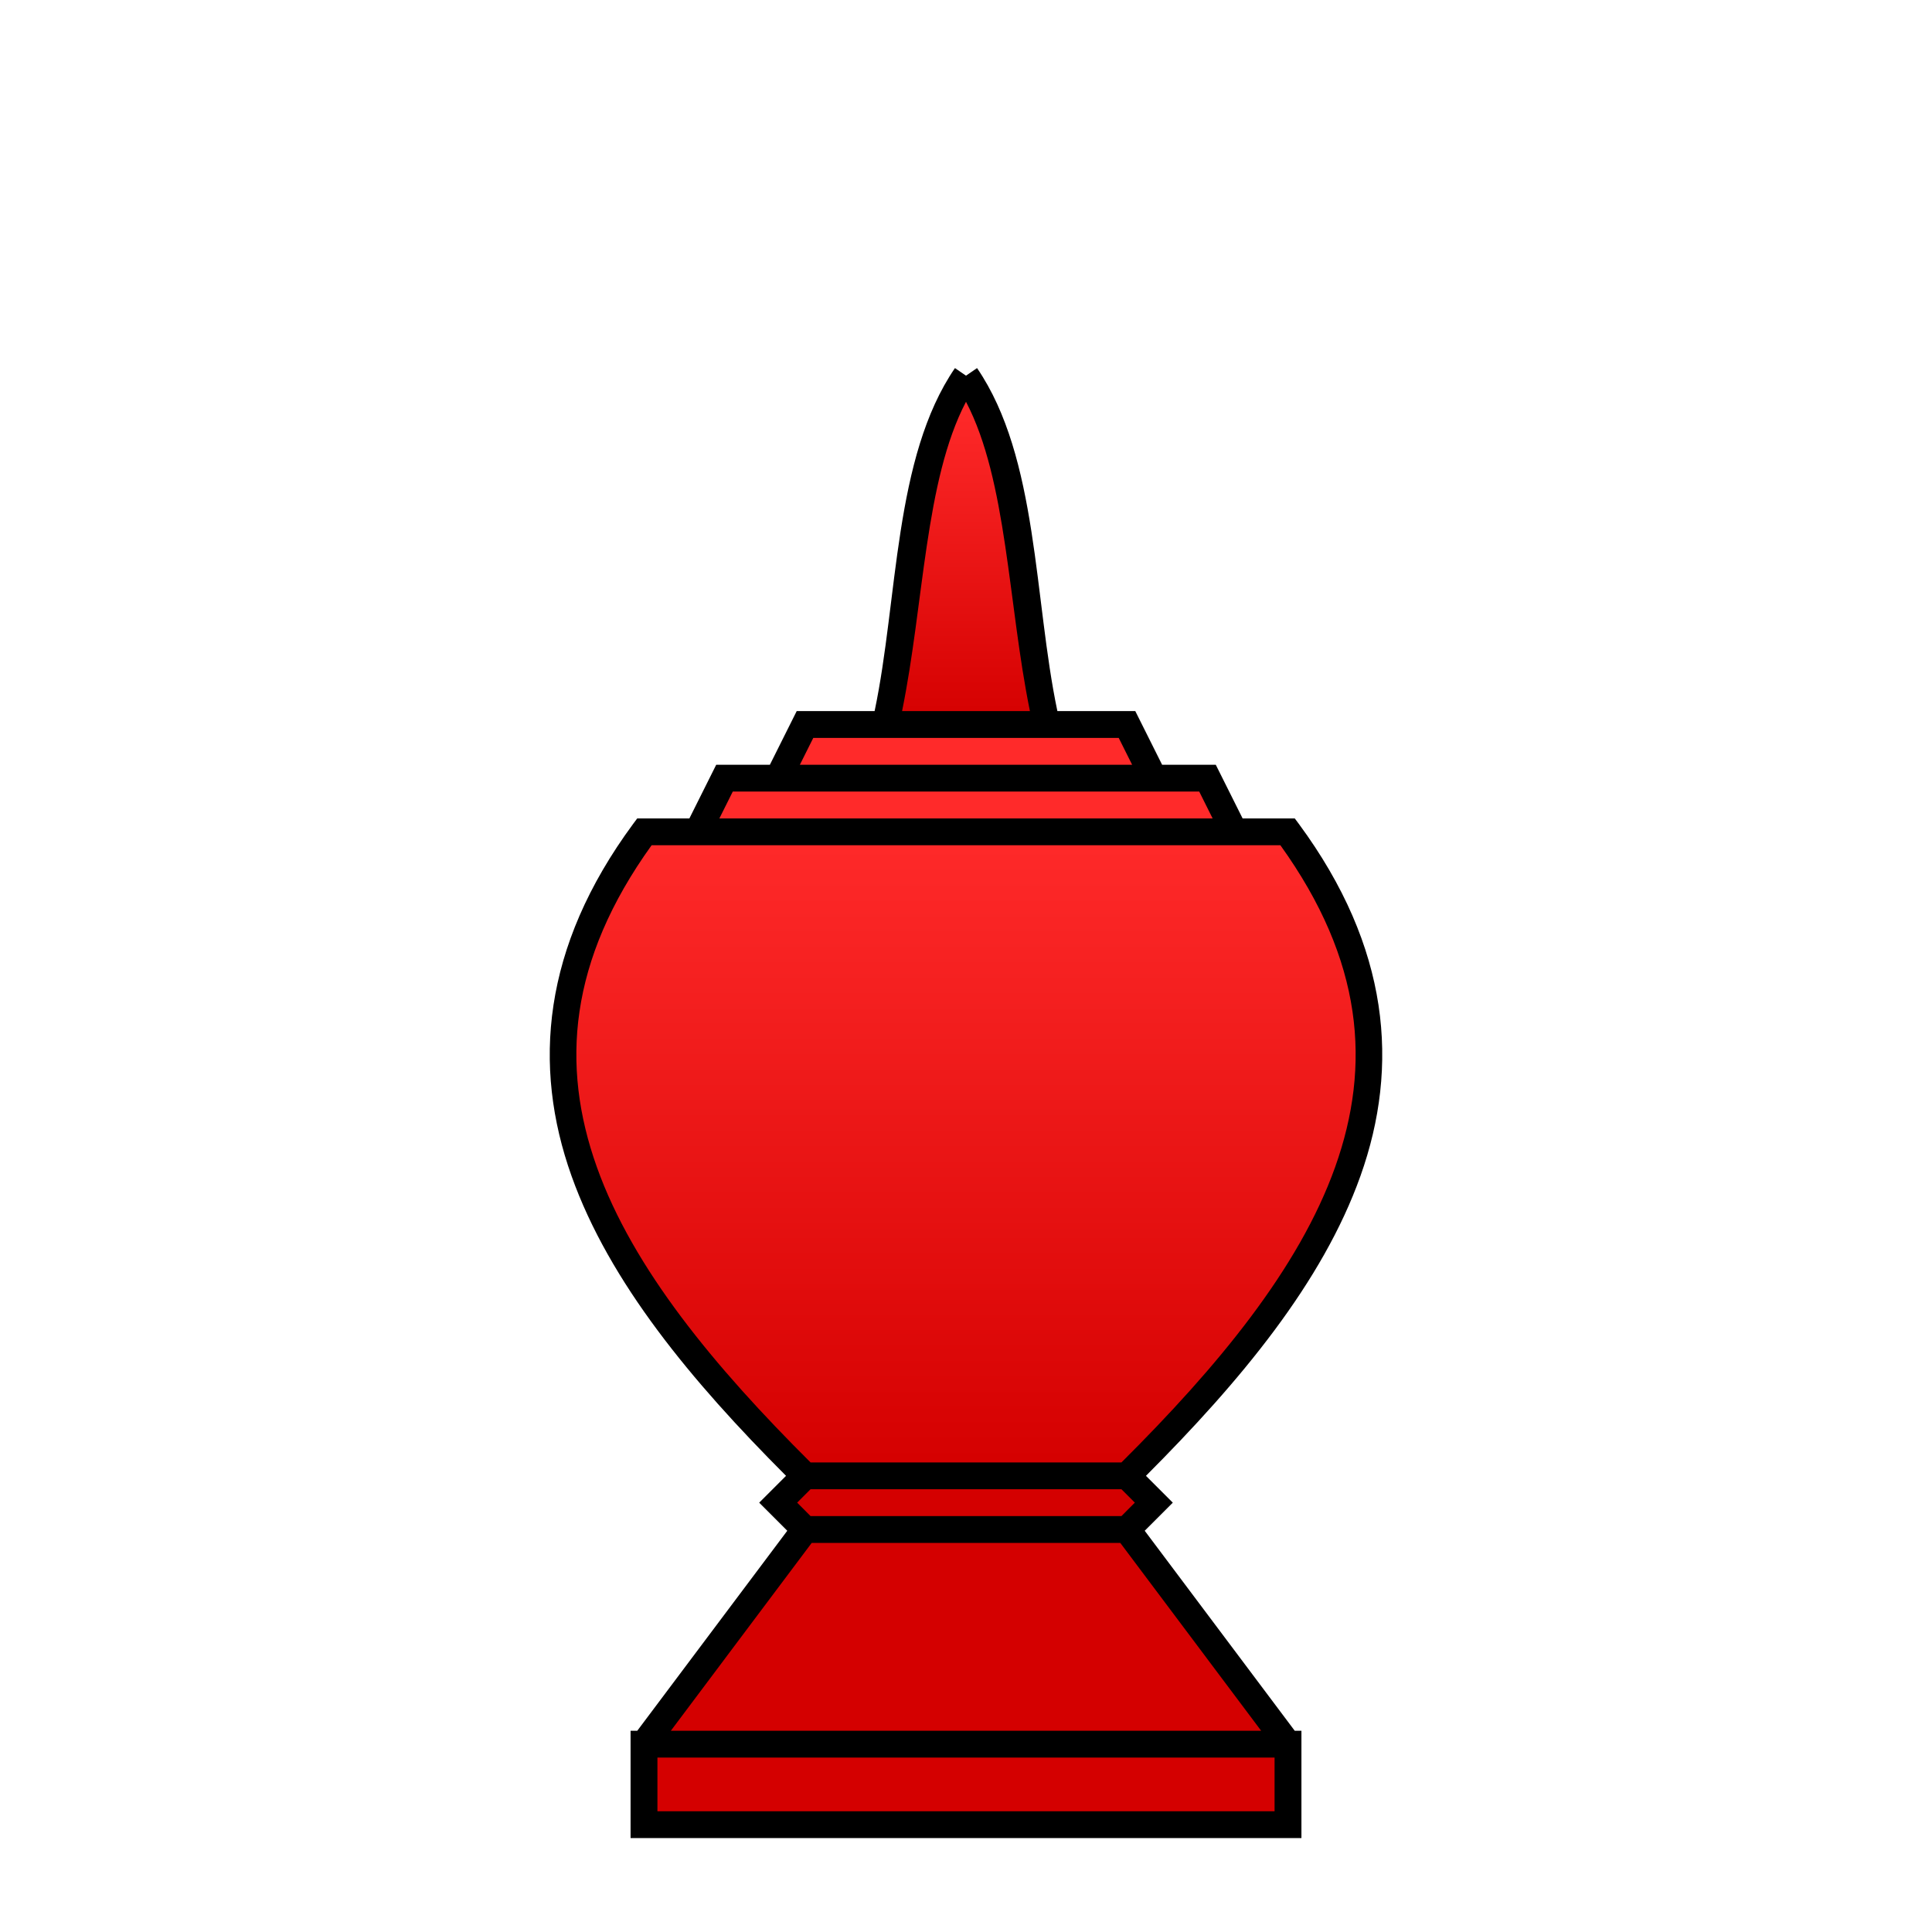
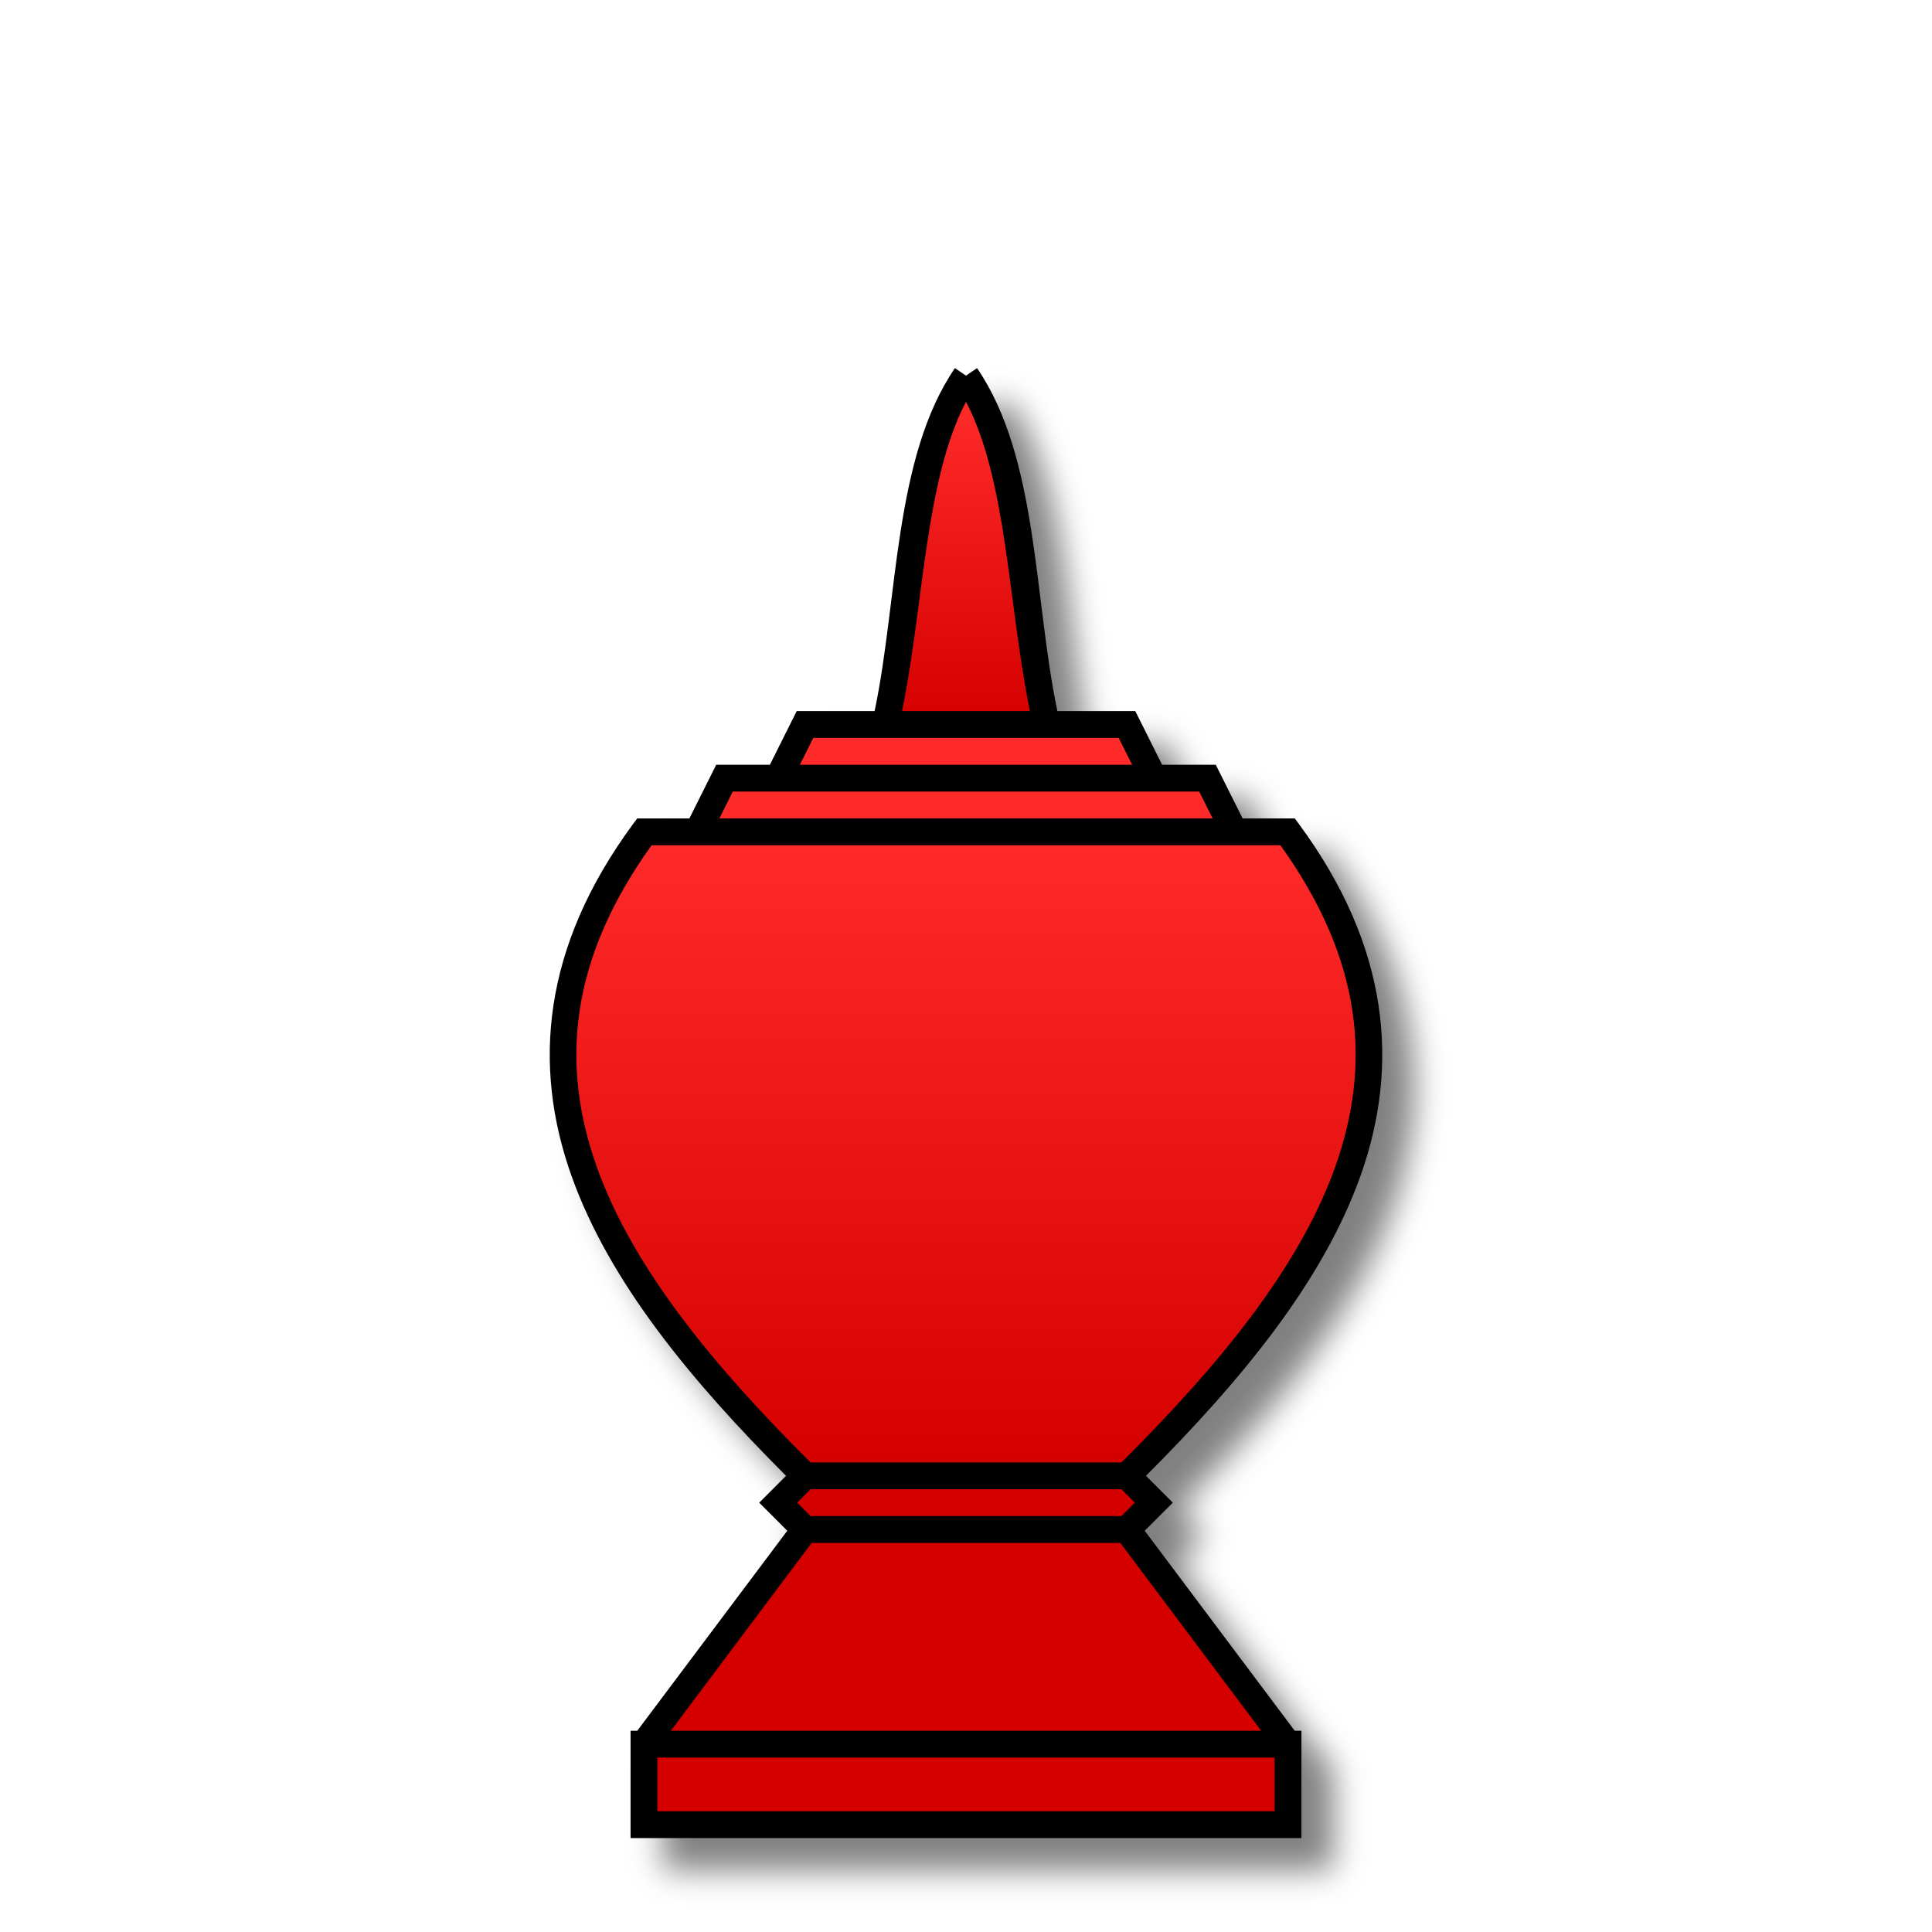
<svg xmlns="http://www.w3.org/2000/svg" xmlns:xlink="http://www.w3.org/1999/xlink" width="360" height="360" viewBox="0 0 95.25 95.25" version="1.1" id="svg8">
  <defs id="defs2">
    <linearGradient id="linearGradient2528">
      <stop id="stop2524" offset="0" style="stop-color:#ff2a2a;stop-opacity:1" />
      <stop id="stop2526" offset="1" style="stop-color:#d40000;stop-opacity:1" />
    </linearGradient>
    <linearGradient id="linearGradient2491">
      <stop style="stop-color:#ff2a2a;stop-opacity:1" offset="0" id="stop2487" />
      <stop style="stop-color:#d40000;stop-opacity:1" offset="1" id="stop2489" />
    </linearGradient>
    <linearGradient xlink:href="#linearGradient2491" id="linearGradient2493" x1="180" y1="155" x2="180" y2="275" gradientUnits="userSpaceOnUse" />
    <linearGradient xlink:href="#linearGradient2528" id="linearGradient2503" x1="180" y1="75" x2="180" y2="135" gradientUnits="userSpaceOnUse" />
+     <filter style="color-interpolation-filters:sRGB;" id="filter3197">
+       <feFlood flood-opacity="0.498" flood-color="rgb(0,0,0)" result="flood" id="feFlood3187" />
+       <feComposite in="flood" in2="SourceGraphic" operator="in" result="composite1" id="feComposite3189" />
+       <feGaussianBlur in="composite1" stdDeviation="3" result="blur" id="feGaussianBlur3191" />
+       <feOffset dx="6" dy="6" result="offset" id="feOffset3193" />
+       <feComposite in="SourceGraphic" in2="offset" operator="over" result="composite2" id="feComposite3195" />
+     </filter>
  </defs>
  <g id="layer4" style="display:inline">
-     <path style="color:#000000;font-style:normal;font-variant:normal;font-weight:normal;font-stretch:normal;font-size:medium;line-height:normal;font-family:sans-serif;font-variant-ligatures:normal;font-variant-position:normal;font-variant-caps:normal;font-variant-numeric:normal;font-variant-alternates:normal;font-feature-settings:normal;text-indent:0;text-align:start;text-decoration:none;text-decoration-line:none;text-decoration-style:solid;text-decoration-color:#000000;letter-spacing:normal;word-spacing:normal;text-transform:none;writing-mode:lr-tb;direction:ltr;text-orientation:mixed;dominant-baseline:auto;baseline-shift:baseline;text-anchor:start;white-space:normal;shape-padding:0;clip-rule:nonzero;display:inline;overflow:visible;visibility:visible;opacity:1;isolation:auto;mix-blend-mode:normal;color-interpolation:sRGB;color-interpolation-filters:linearRGB;solid-color:#000000;solid-opacity:1;vector-effect:none;fill:#000000;fill-opacity:1;fill-rule:nonzero;stroke:none;stroke-width:5;stroke-linecap:butt;stroke-linejoin:miter;stroke-miterlimit:4;stroke-dasharray:none;stroke-dashoffset:0;stroke-opacity:1;color-rendering:auto;image-rendering:auto;shape-rendering:auto;text-rendering:auto;enable-background:accumulate" d="m 177.941,68.586 c -11.421,16.68 -10.579,43.041 -14.969,63.912 h -14.516 l -5,10.002 h -10 l -5,10.002 h -9.719 l -0.754,1.012 c -16.974,23.02 -18.788,45.12 -11.486,65.611 7.065,19.826 22.334,38.211 39.971,55.875 l -5.002,5.002 5.232,5.232 L 118.748,322.5 h -1.25 v 19.998 H 180 242.502 V 322.5 h -1.25 L 213.301,285.234 218.533,280.002 213.531,275 c 17.636,-17.664 32.906,-36.049 39.971,-55.875 7.302,-20.491 5.487,-42.592 -11.486,-65.611 l -0.754,-1.012 h -9.719 l -5,-10.002 h -10 l -5,-10.002 h -14.516 c -4.389,-20.871 -3.548,-47.232 -14.969,-63.912 L 180,70 Z" id="path2475" transform="scale(0.2645833)" />
+     <path style="color:#000000;font-style:normal;font-variant:normal;font-weight:normal;font-stretch:normal;font-size:medium;line-height:normal;font-family:sans-serif;font-variant-ligatures:normal;font-variant-position:normal;font-variant-caps:normal;font-variant-numeric:normal;font-variant-alternates:normal;font-feature-settings:normal;text-indent:0;text-align:start;text-decoration:none;text-decoration-line:none;text-decoration-style:solid;text-decoration-color:#000000;letter-spacing:normal;word-spacing:normal;text-transform:none;writing-mode:lr-tb;direction:ltr;text-orientation:mixed;dominant-baseline:auto;baseline-shift:baseline;text-anchor:start;white-space:normal;shape-padding:0;clip-rule:nonzero;display:inline;overflow:visible;visibility:visible;opacity:1;isolation:auto;mix-blend-mode:normal;color-interpolation:sRGB;color-interpolation-filters:linearRGB;solid-color:#000000;solid-opacity:1;vector-effect:none;fill:#000000;fill-opacity:1;fill-rule:nonzero;stroke:none;stroke-width:5;stroke-linecap:butt;stroke-linejoin:miter;stroke-miterlimit:4;stroke-dasharray:none;stroke-dashoffset:0;stroke-opacity:1;color-rendering:auto;image-rendering:auto;shape-rendering:auto;text-rendering:auto;enable-background:accumulate;filter:url(#filter3197)" d="m 177.941,68.586 c -11.421,16.68 -10.579,43.041 -14.969,63.912 h -14.516 l -5,10.002 h -10 l -5,10.002 h -9.719 l -0.754,1.012 c -16.974,23.02 -18.788,45.12 -11.486,65.611 7.065,19.826 22.334,38.211 39.971,55.875 l -5.002,5.002 5.232,5.232 L 118.748,322.5 h -1.25 v 19.998 H 180 242.502 V 322.5 h -1.25 L 213.301,285.234 218.533,280.002 213.531,275 c 17.636,-17.664 32.906,-36.049 39.971,-55.875 7.302,-20.491 5.487,-42.592 -11.486,-65.611 l -0.754,-1.012 h -9.719 l -5,-10.002 h -10 l -5,-10.002 h -14.516 c -4.389,-20.871 -3.548,-47.232 -14.969,-63.912 L 180,70 Z" id="path2475" transform="scale(0.2645833)" />
  </g>
-   <g id="layer5">
+   <g id="layer5" style="display:inline">
    <path style="color:#000000;font-style:normal;font-variant:normal;font-weight:normal;font-stretch:normal;font-size:medium;line-height:normal;font-family:sans-serif;font-variant-ligatures:normal;font-variant-position:normal;font-variant-caps:normal;font-variant-numeric:normal;font-variant-alternates:normal;font-feature-settings:normal;text-indent:0;text-align:start;text-decoration:none;text-decoration-line:none;text-decoration-style:solid;text-decoration-color:#000000;letter-spacing:normal;word-spacing:normal;text-transform:none;writing-mode:lr-tb;direction:ltr;text-orientation:mixed;dominant-baseline:auto;baseline-shift:baseline;text-anchor:start;white-space:normal;shape-padding:0;clip-rule:nonzero;display:inline;overflow:visible;visibility:visible;opacity:1;isolation:auto;mix-blend-mode:normal;color-interpolation:sRGB;color-interpolation-filters:linearRGB;solid-color:#000000;solid-opacity:1;vector-effect:none;fill:url(#linearGradient2503);fill-opacity:1;fill-rule:nonzero;stroke:none;stroke-width:5;stroke-linecap:butt;stroke-linejoin:miter;stroke-miterlimit:4;stroke-dasharray:none;stroke-dashoffset:0;stroke-opacity:1;color-rendering:auto;image-rendering:auto;shape-rendering:auto;text-rendering:auto;enable-background:accumulate" d="m 180,74.869 c 7.672,14.622 7.836,37.709 11.912,57.629 H 180 168.088 C 172.164,112.578 172.328,89.491 180,74.869 Z" id="path2473" transform="scale(0.2645833)" />
    <path style="color:#000000;font-style:normal;font-variant:normal;font-weight:normal;font-stretch:normal;font-size:medium;line-height:normal;font-family:sans-serif;font-variant-ligatures:normal;font-variant-position:normal;font-variant-caps:normal;font-variant-numeric:normal;font-variant-alternates:normal;font-feature-settings:normal;text-indent:0;text-align:start;text-decoration:none;text-decoration-line:none;text-decoration-style:solid;text-decoration-color:#000000;letter-spacing:normal;word-spacing:normal;text-transform:none;writing-mode:lr-tb;direction:ltr;text-orientation:mixed;dominant-baseline:auto;baseline-shift:baseline;text-anchor:start;white-space:normal;shape-padding:0;clip-rule:nonzero;display:inline;overflow:visible;visibility:visible;opacity:1;isolation:auto;mix-blend-mode:normal;color-interpolation:sRGB;color-interpolation-filters:linearRGB;solid-color:#000000;solid-opacity:1;vector-effect:none;fill:#ff2a2a;fill-opacity:1;fill-rule:nonzero;stroke:none;stroke-width:5;stroke-linecap:butt;stroke-linejoin:miter;stroke-miterlimit:4;stroke-dasharray:none;stroke-dashoffset:0;stroke-opacity:1;color-rendering:auto;image-rendering:auto;shape-rendering:auto;text-rendering:auto;enable-background:accumulate" d="M 151.543,137.502 H 180 208.457 L 210.955,142.5 H 180 149.045 Z" id="path2471" transform="scale(0.2645833)" />
    <path style="color:#000000;font-style:normal;font-variant:normal;font-weight:normal;font-stretch:normal;font-size:medium;line-height:normal;font-family:sans-serif;font-variant-ligatures:normal;font-variant-position:normal;font-variant-caps:normal;font-variant-numeric:normal;font-variant-alternates:normal;font-feature-settings:normal;text-indent:0;text-align:start;text-decoration:none;text-decoration-line:none;text-decoration-style:solid;text-decoration-color:#000000;letter-spacing:normal;word-spacing:normal;text-transform:none;writing-mode:lr-tb;direction:ltr;text-orientation:mixed;dominant-baseline:auto;baseline-shift:baseline;text-anchor:start;white-space:normal;shape-padding:0;clip-rule:nonzero;display:inline;overflow:visible;visibility:visible;opacity:1;isolation:auto;mix-blend-mode:normal;color-interpolation:sRGB;color-interpolation-filters:linearRGB;solid-color:#000000;solid-opacity:1;vector-effect:none;fill:#ff2a2a;fill-opacity:1;fill-rule:nonzero;stroke:none;stroke-width:5;stroke-linecap:butt;stroke-linejoin:miter;stroke-miterlimit:4;stroke-dasharray:none;stroke-dashoffset:0;stroke-opacity:1;color-rendering:auto;image-rendering:auto;shape-rendering:auto;text-rendering:auto;enable-background:accumulate" d="M 136.543,147.498 H 180 223.457 l 2.498,5.004 H 180 134.045 Z" id="path2469" transform="scale(0.2645833)" />
    <path style="color:#000000;font-style:normal;font-variant:normal;font-weight:normal;font-stretch:normal;font-size:medium;line-height:normal;font-family:sans-serif;font-variant-ligatures:normal;font-variant-position:normal;font-variant-caps:normal;font-variant-numeric:normal;font-variant-alternates:normal;font-feature-settings:normal;text-indent:0;text-align:start;text-decoration:none;text-decoration-line:none;text-decoration-style:solid;text-decoration-color:#000000;letter-spacing:normal;word-spacing:normal;text-transform:none;writing-mode:lr-tb;direction:ltr;text-orientation:mixed;dominant-baseline:auto;baseline-shift:baseline;text-anchor:start;white-space:normal;shape-padding:0;clip-rule:nonzero;display:inline;overflow:visible;visibility:visible;opacity:1;isolation:auto;mix-blend-mode:normal;color-interpolation:sRGB;color-interpolation-filters:linearRGB;solid-color:#000000;solid-opacity:1;vector-effect:none;fill:url(#linearGradient2493);fill-opacity:1;fill-rule:nonzero;stroke:none;stroke-width:5;stroke-linecap:butt;stroke-linejoin:miter;stroke-miterlimit:4;stroke-dasharray:none;stroke-dashoffset:0;stroke-opacity:1;color-rendering:auto;image-rendering:auto;shape-rendering:auto;text-rendering:auto;enable-background:accumulate" d="M 121.418,157.5 H 180 238.582 c 15.474,21.539 16.947,41.04 10.209,59.949 -6.755,18.956 -21.959,37.274 -39.826,55.053 H 180 151.035 c -17.867,-17.779 -33.071,-36.097 -39.826,-55.053 -6.738,-18.909 -5.265,-38.41 10.209,-59.949 z" id="path2467" transform="scale(0.2645833)" />
    <path style="color:#000000;font-style:normal;font-variant:normal;font-weight:normal;font-stretch:normal;font-size:medium;line-height:normal;font-family:sans-serif;font-variant-ligatures:normal;font-variant-position:normal;font-variant-caps:normal;font-variant-numeric:normal;font-variant-alternates:normal;font-feature-settings:normal;text-indent:0;text-align:start;text-decoration:none;text-decoration-line:none;text-decoration-style:solid;text-decoration-color:#000000;letter-spacing:normal;word-spacing:normal;text-transform:none;writing-mode:lr-tb;direction:ltr;text-orientation:mixed;dominant-baseline:auto;baseline-shift:baseline;text-anchor:start;white-space:normal;shape-padding:0;clip-rule:nonzero;display:inline;overflow:visible;visibility:visible;opacity:1;isolation:auto;mix-blend-mode:normal;color-interpolation:sRGB;color-interpolation-filters:linearRGB;solid-color:#000000;solid-opacity:1;vector-effect:none;fill:#d40000;fill-opacity:1;fill-rule:nonzero;stroke:none;stroke-width:5;stroke-linecap:butt;stroke-linejoin:miter;stroke-miterlimit:4;stroke-dasharray:none;stroke-dashoffset:0;stroke-opacity:1;color-rendering:auto;image-rendering:auto;shape-rendering:auto;text-rendering:auto;enable-background:accumulate" d="M 151.033,277.5 H 180 208.967 l 2.494,2.496 -2.494,2.502 H 180 151.033 l -2.494,-2.502 z" id="path2465" transform="scale(0.2645833)" />
    <path style="color:#000000;font-style:normal;font-variant:normal;font-weight:normal;font-stretch:normal;font-size:medium;line-height:normal;font-family:sans-serif;font-variant-ligatures:normal;font-variant-position:normal;font-variant-caps:normal;font-variant-numeric:normal;font-variant-alternates:normal;font-feature-settings:normal;text-indent:0;text-align:start;text-decoration:none;text-decoration-line:none;text-decoration-style:solid;text-decoration-color:#000000;letter-spacing:normal;word-spacing:normal;text-transform:none;writing-mode:lr-tb;direction:ltr;text-orientation:mixed;dominant-baseline:auto;baseline-shift:baseline;text-anchor:start;white-space:normal;shape-padding:0;clip-rule:nonzero;display:inline;overflow:visible;visibility:visible;opacity:1;isolation:auto;mix-blend-mode:normal;color-interpolation:sRGB;color-interpolation-filters:linearRGB;solid-color:#000000;solid-opacity:1;vector-effect:none;fill:#d40000;fill-opacity:1;fill-rule:nonzero;stroke:none;stroke-width:5;stroke-linecap:butt;stroke-linejoin:miter;stroke-miterlimit:4;stroke-dasharray:none;stroke-dashoffset:0;stroke-opacity:1;color-rendering:auto;image-rendering:auto;shape-rendering:auto;text-rendering:auto;enable-background:accumulate" d="M 151.248,287.502 H 180 208.752 L 234.998,322.5 H 180 125.002 Z" id="path2463" transform="scale(0.2645833)" />
    <path style="color:#000000;font-style:normal;font-variant:normal;font-weight:normal;font-stretch:normal;font-size:medium;line-height:normal;font-family:sans-serif;font-variant-ligatures:normal;font-variant-position:normal;font-variant-caps:normal;font-variant-numeric:normal;font-variant-alternates:normal;font-feature-settings:normal;text-indent:0;text-align:start;text-decoration:none;text-decoration-line:none;text-decoration-style:solid;text-decoration-color:#000000;letter-spacing:normal;word-spacing:normal;text-transform:none;writing-mode:lr-tb;direction:ltr;text-orientation:mixed;dominant-baseline:auto;baseline-shift:baseline;text-anchor:start;white-space:normal;shape-padding:0;clip-rule:nonzero;display:inline;overflow:visible;visibility:visible;opacity:1;isolation:auto;mix-blend-mode:normal;color-interpolation:sRGB;color-interpolation-filters:linearRGB;solid-color:#000000;solid-opacity:1;vector-effect:none;fill:#d40000;fill-opacity:1;fill-rule:nonzero;stroke:none;stroke-width:5;stroke-linecap:butt;stroke-linejoin:miter;stroke-miterlimit:4;stroke-dasharray:none;stroke-dashoffset:0;stroke-opacity:1;color-rendering:auto;image-rendering:auto;shape-rendering:auto;text-rendering:auto;enable-background:accumulate" d="M 122.502,327.498 H 180 237.498 V 337.5 H 180 122.502 Z" id="path2404" transform="scale(0.2645833)" />
  </g>
  <g id="layer1" transform="translate(0,-201.75)" style="display:none">
    <path style="fill:none;stroke:#000000;stroke-width:1.323;stroke-miterlimit:4;stroke-dasharray:none" d="M 47.625,291.708 H 31.75 v -3.969 h 15.875" id="path180" />
    <path style="fill:none;stroke:#000000;stroke-width:1.323;stroke-miterlimit:4;stroke-dasharray:none" d="m 31.75,287.74 7.938,-10.583" id="path184" />
    <path style="fill:none;stroke:#000000;stroke-width:1.323;stroke-miterlimit:4;stroke-dasharray:none" d="m 47.625,277.156 h -7.937 l -1.323,-1.323 1.323,-1.323 h 7.937" id="path186" />
    <path style="fill:none;stroke:#000000;stroke-width:1.323;stroke-miterlimit:4;stroke-dasharray:none" d="m 39.687,274.51 c -9.675,-9.581 -16.711,-19.851 -7.938,-31.75 h 15.875" id="path194" />
    <path style="fill:none;stroke:#000000;stroke-width:1.323;stroke-linecap:butt;stroke-linejoin:miter;stroke-miterlimit:4;stroke-dasharray:none;stroke-opacity:1" d="m 34.396,242.76 1.323,-2.646 h 11.906" id="path196" />
    <path style="fill:none;stroke:#000000;stroke-width:1.323;stroke-linecap:butt;stroke-linejoin:miter;stroke-miterlimit:4;stroke-dasharray:none;stroke-opacity:1" d="m 38.365,240.115 1.323,-2.646 h 7.938" id="path198" />
    <path style="fill:none;stroke:#000000;stroke-width:1.323;stroke-linecap:butt;stroke-linejoin:miter;stroke-miterlimit:4;stroke-dasharray:none;stroke-opacity:1" d="m 43.656,237.469 c 1.322,-5.733 1.061,-12.951 3.969,-17.198" id="path200" />
    <path style="fill:none;stroke:#000000;stroke-width:1.323;stroke-miterlimit:4;stroke-dasharray:none" d="m 47.625,291.708 h 15.875 v -3.969 h -15.875" id="path180-3" />
    <path style="fill:none;stroke:#000000;stroke-width:1.323;stroke-miterlimit:4;stroke-dasharray:none" d="m 63.5,287.74 -7.938,-10.583" id="path184-6" />
    <path style="fill:none;stroke:#000000;stroke-width:1.323;stroke-miterlimit:4;stroke-dasharray:none" d="m 47.625,277.156 h 7.937 l 1.323,-1.323 -1.323,-1.323 H 47.625" id="path186-0" />
    <path style="fill:none;stroke:#000000;stroke-width:1.323;stroke-miterlimit:4;stroke-dasharray:none" d="m 55.562,274.51 c 9.675,-9.581 16.711,-19.851 7.938,-31.75 h -15.875" id="path194-6" />
    <path style="fill:none;stroke:#000000;stroke-width:1.323;stroke-linecap:butt;stroke-linejoin:miter;stroke-miterlimit:4;stroke-dasharray:none;stroke-opacity:1" d="m 60.854,242.76 -1.323,-2.646 h -11.906" id="path196-2" />
    <path style="fill:none;stroke:#000000;stroke-width:1.323;stroke-linecap:butt;stroke-linejoin:miter;stroke-miterlimit:4;stroke-dasharray:none;stroke-opacity:1" d="m 56.885,240.115 -1.323,-2.646 h -7.938" id="path198-6" />
    <path style="fill:none;stroke:#000000;stroke-width:1.323;stroke-linecap:butt;stroke-linejoin:miter;stroke-miterlimit:4;stroke-dasharray:none;stroke-opacity:1" d="M 51.594,237.469 C 50.271,231.735 50.533,224.517 47.625,220.271" id="path200-1" />
  </g>
</svg>
